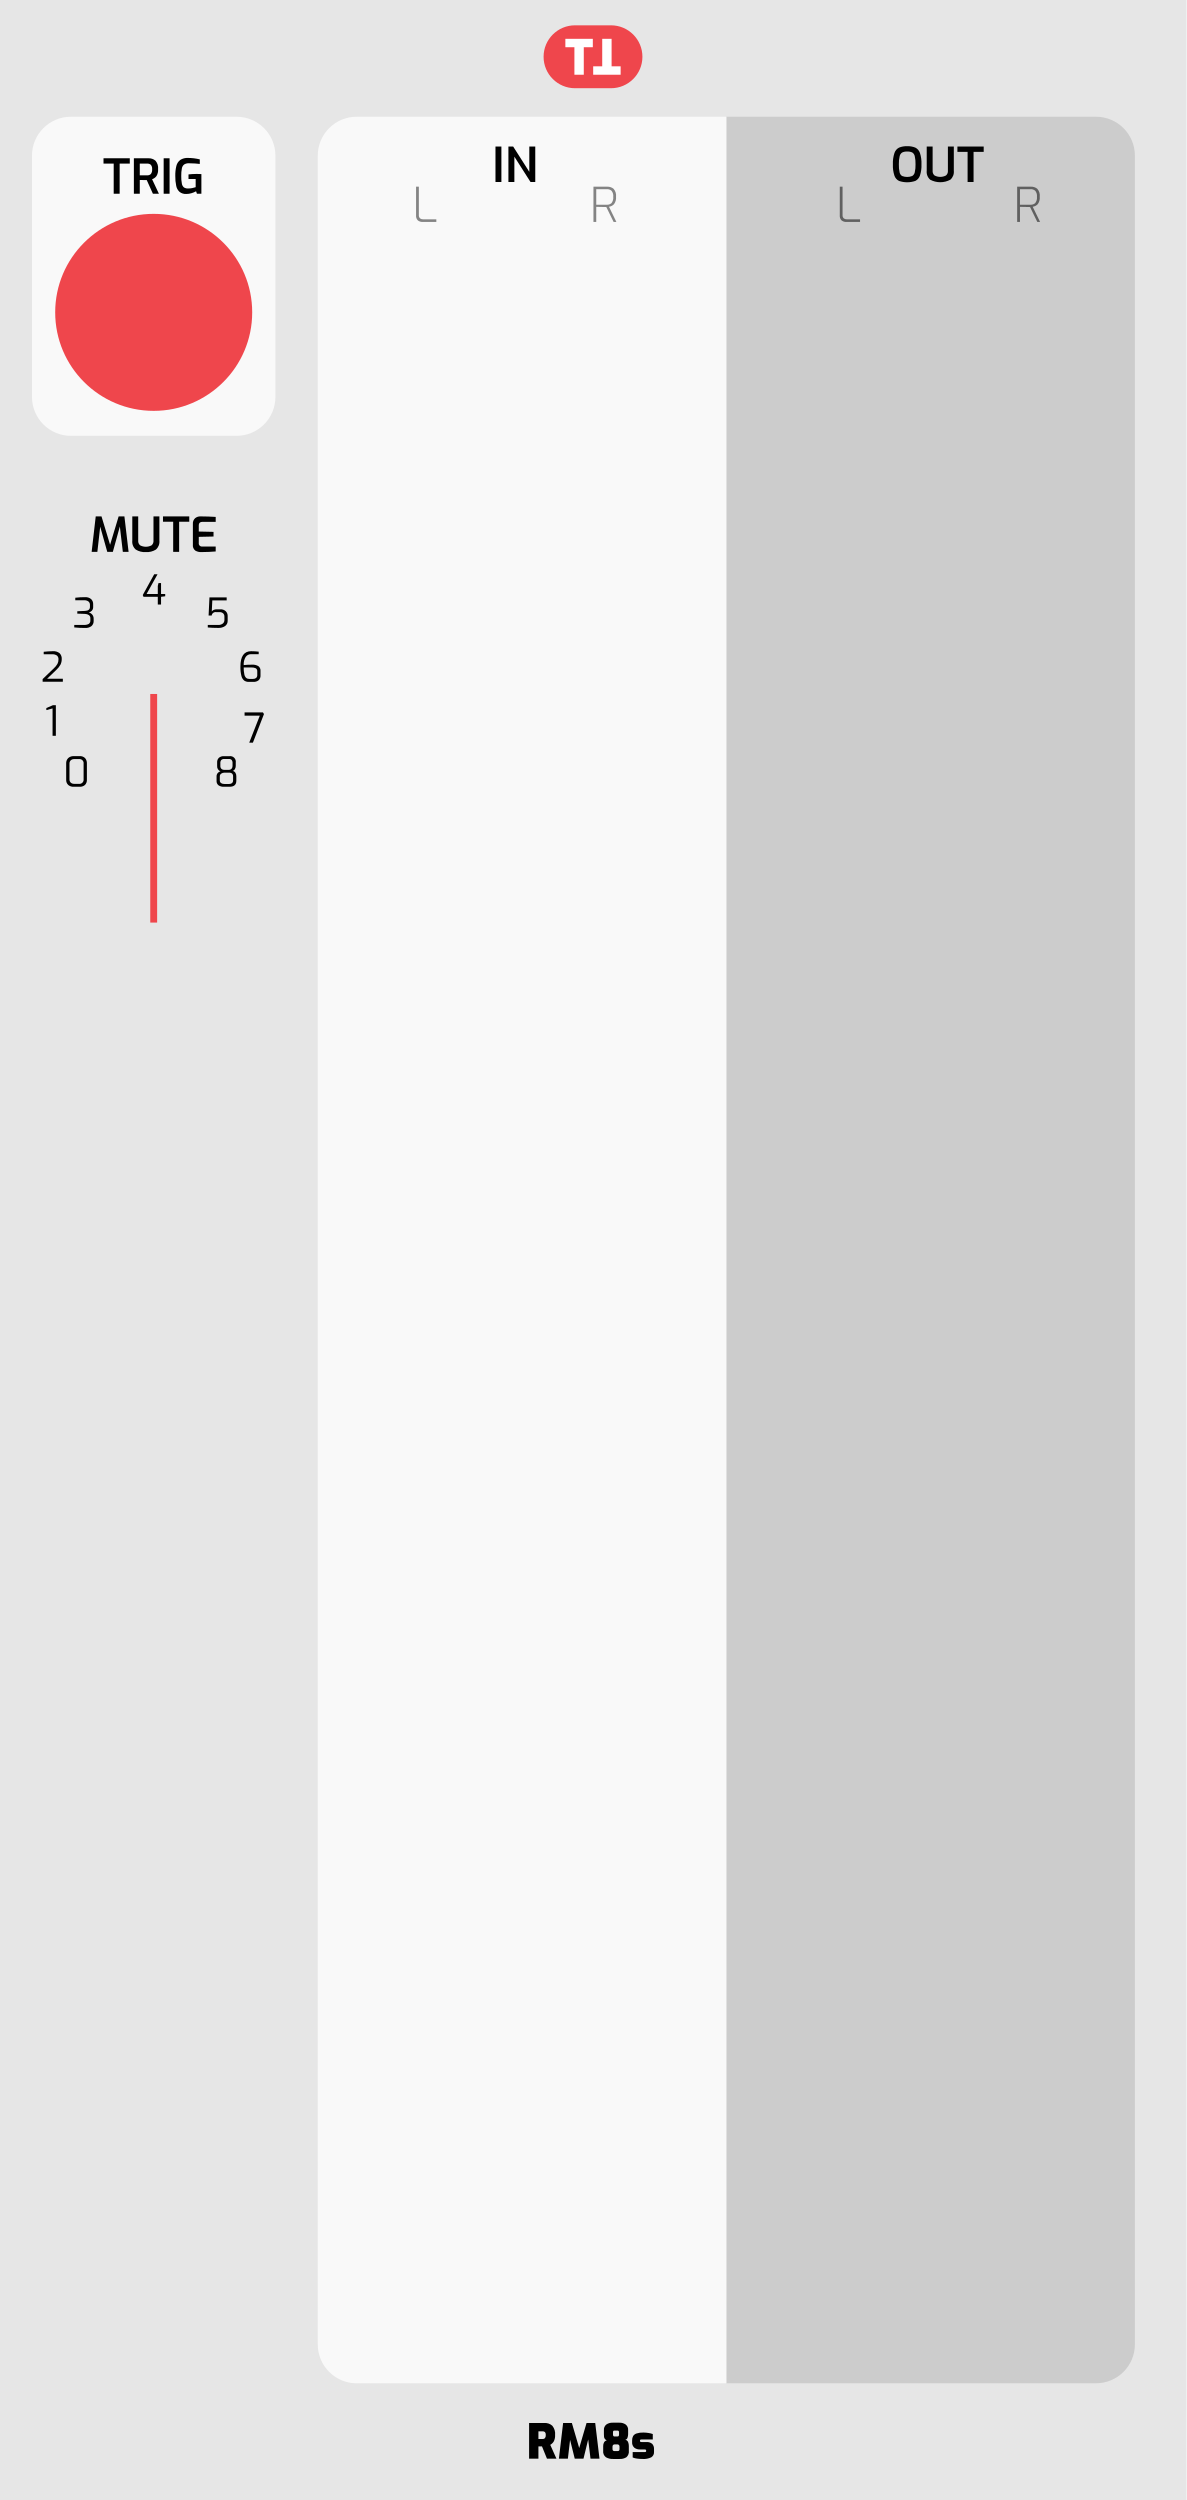
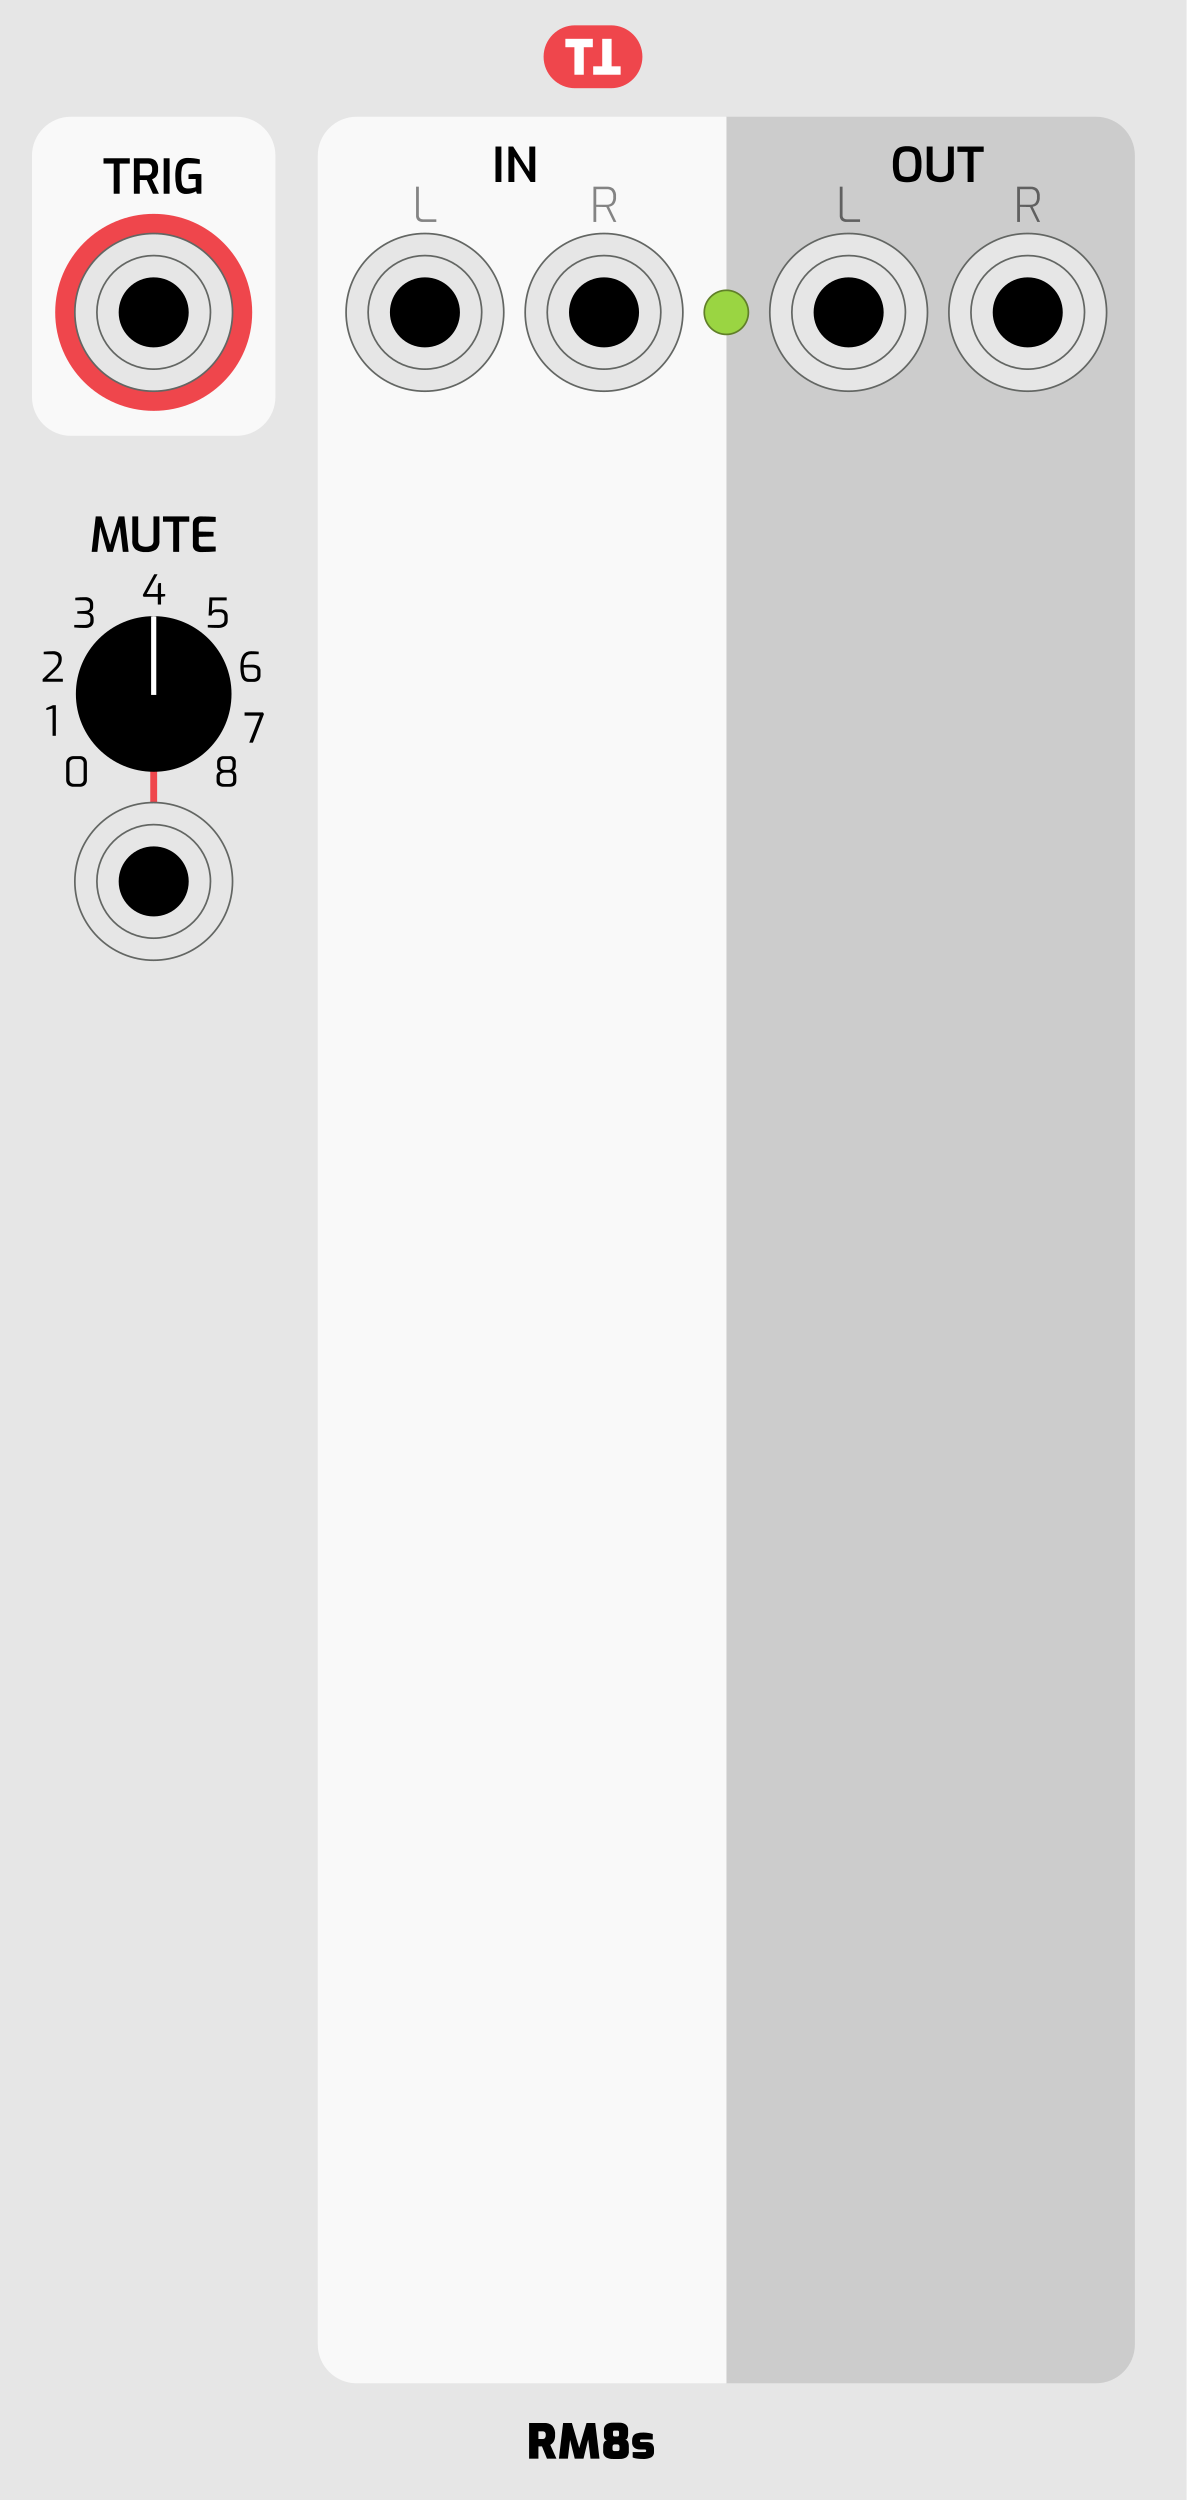
<svg xmlns="http://www.w3.org/2000/svg" width="60.96mm" height="128.499mm" viewBox="0 0 172.8 364.25">
-   <rect width="172.8" height="364.25" style="fill: #e6e6e6" />
-   <path d="M105.826,17.008h53.858a5.669,5.669,0,0,1,5.669,5.669V341.575a5.669,5.669,0,0,1-5.669,5.669H105.826a0,0,0,0,1,0,0V17.008A0,0,0,0,1,105.826,17.008Z" style="fill: #ccc" />
-   <path d="M51.968,17.009h53.858a0,0,0,0,1,0,0V347.245a0,0,0,0,1,0,0H51.968a5.669,5.669,0,0,1-5.669-5.669V22.678A5.669,5.669,0,0,1,51.968,17.009Z" style="fill: #f9f9f9" />
  <g>
-     <path d="M77.09,353.028h2.219a1.602,1.602,0,0,1,1.155.396,1.825,1.825,0,0,1,.413,1.355,1.858,1.858,0,0,1-.185.921,1.408,1.408,0,0,1-.521.514l.903,2.017H79.694l-.728-1.792h-.518v1.792H77.09Zm1.974,2.331a.419.419,0,0,0,.343-.137.69.69,0,0,0,.112-.438.627.627,0,0,0-.108-.42.449.449,0,0,0-.347-.119h-.616v1.113Z" />
-     <path d="M86.036,358.229,85.7,355.422l-.686,2.808H83.74l-.679-2.744-.322,2.744H81.43l.616-5.201H83.32l1.071,3.654,1.071-3.654h1.26l.623,5.201Z" />
-     <path d="M88.279,358.02a1.035,1.035,0,0,1-.396-.945v-.693a1.091,1.091,0,0,1,.123-.518.567.567,0,0,1,.396-.294.776.776,0,0,1-.287-.241.649.649,0,0,1-.108-.28,3.367,3.367,0,0,1-.018-.389v-.588a.953.953,0,0,1,.357-.822,1.499,1.499,0,0,1,.91-.263H90.25a1.496,1.496,0,0,1,.91.263.952.952,0,0,1,.357.822v.588a1.568,1.568,0,0,1-.091.515.401.401,0,0,1-.329.298.558.558,0,0,1,.42.343,1.521,1.521,0,0,1,.105.566v.693a1.077,1.077,0,0,1-.361.948,1.719,1.719,0,0,1-.99.249h-.945A1.924,1.924,0,0,1,88.279,358.02Zm1.656-.896q.209,0,.269-.073a.398.398,0,0,0,.06-.249v-.328a.342.342,0,0,0-.084-.235.294.294,0,0,0-.231-.094h-.378a.318.318,0,0,0-.245.091.338.338,0,0,0-.084.238v.328a.343.343,0,0,0,.074.253.371.371,0,0,0,.255.069Zm0-2.128c.112,0,.183-.025.213-.077a.643.643,0,0,0,.045-.294v-.217c0-.116-.022-.191-.066-.224a.317.317,0,0,0-.192-.05h-.364a.334.334,0,0,0-.203.046c-.037.03-.056.106-.056.228v.217a.56.56,0,0,0,.052.305.253.253,0,0,0,.206.066Z" />
-     <path d="M92.823,358.219a2.402,2.402,0,0,1-.641-.164v-.791h1.75a.3.3,0,0,0,.168-.032.126.126,0,0,0,.042-.108v-.091a.125.125,0,0,0-.053-.112.408.408,0,0,0-.206-.035h-.63a1.284,1.284,0,0,1-.836-.259,1.001,1.001,0,0,1-.318-.826v-.23a1.255,1.255,0,0,1,.144-.634.913.913,0,0,1,.504-.381,2.944,2.944,0,0,1,.99-.134,4.754,4.754,0,0,1,.767.066,2.911,2.911,0,0,1,.606.151v.791H93.449a.288.288,0,0,0-.154.031.118.118,0,0,0-.049.108v.091a.118.118,0,0,0,.06.115.513.513,0,0,0,.22.032h.651a1.155,1.155,0,0,1,.85.266,1.049,1.049,0,0,1,.263.77v.386a.861.861,0,0,1-.399.801,2.48,2.48,0,0,1-1.246.242A6.11,6.11,0,0,1,92.823,358.219Z" />
+     <rect width="172.8" height="364.25" style="fill: #e6e6e6" />
+     <path d="M105.826,17.008h53.858a5.669,5.669,0,0,1,5.669,5.669V341.575a5.669,5.669,0,0,1-5.669,5.669H105.826a0,0,0,0,1,0,0V17.008A0,0,0,0,1,105.826,17.008Z" style="fill: #ccc" />
+     <path d="M51.968,17.009h53.858a0,0,0,0,1,0,0V347.245a0,0,0,0,1,0,0H51.968a5.669,5.669,0,0,1-5.669-5.669V22.678A5.669,5.669,0,0,1,51.968,17.009Z" style="fill: #f9f9f9" />
+     <g>
+       <path d="M77.09,353.028h2.219a1.602,1.602,0,0,1,1.155.396,1.825,1.825,0,0,1,.413,1.355,1.858,1.858,0,0,1-.185.921,1.408,1.408,0,0,1-.521.514l.903,2.017H79.694l-.728-1.792h-.518v1.792H77.09Zm1.974,2.331a.419.419,0,0,0,.343-.137.69.69,0,0,0,.112-.438.627.627,0,0,0-.108-.42.449.449,0,0,0-.347-.119h-.616v1.113Z" />
+       <path d="M86.036,358.229,85.7,355.422l-.686,2.808H83.74l-.679-2.744-.322,2.744H81.43l.616-5.201H83.32l1.071,3.654,1.071-3.654h1.26l.623,5.201Z" />
+       <path d="M88.279,358.02a1.035,1.035,0,0,1-.396-.945v-.693a1.091,1.091,0,0,1,.123-.518.567.567,0,0,1,.396-.294.776.776,0,0,1-.287-.241.649.649,0,0,1-.108-.28,3.367,3.367,0,0,1-.018-.389v-.588a.953.953,0,0,1,.357-.822,1.499,1.499,0,0,1,.91-.263H90.25a1.496,1.496,0,0,1,.91.263.952.952,0,0,1,.357.822v.588a1.568,1.568,0,0,1-.091.515.401.401,0,0,1-.329.298.558.558,0,0,1,.42.343,1.521,1.521,0,0,1,.105.566v.693a1.077,1.077,0,0,1-.361.948,1.719,1.719,0,0,1-.99.249h-.945A1.924,1.924,0,0,1,88.279,358.02Zm1.656-.896q.209,0,.269-.073a.398.398,0,0,0,.06-.249v-.328a.342.342,0,0,0-.084-.235.294.294,0,0,0-.231-.094h-.378a.318.318,0,0,0-.245.091.338.338,0,0,0-.084.238v.328a.343.343,0,0,0,.074.253.371.371,0,0,0,.255.069Zm0-2.128c.112,0,.183-.025.213-.077a.643.643,0,0,0,.045-.294v-.217c0-.116-.022-.191-.066-.224a.317.317,0,0,0-.192-.05h-.364a.334.334,0,0,0-.203.046c-.037.03-.056.106-.056.228v.217a.56.56,0,0,0,.052.305.253.253,0,0,0,.206.066Z" />
+       <path d="M92.823,358.219a2.402,2.402,0,0,1-.641-.164v-.791h1.75a.3.3,0,0,0,.168-.032.126.126,0,0,0,.042-.108v-.091a.125.125,0,0,0-.053-.112.408.408,0,0,0-.206-.035h-.63a1.284,1.284,0,0,1-.836-.259,1.001,1.001,0,0,1-.318-.826v-.23a1.255,1.255,0,0,1,.144-.634.913.913,0,0,1,.504-.381,2.944,2.944,0,0,1,.99-.134,4.754,4.754,0,0,1,.767.066,2.911,2.911,0,0,1,.606.151v.791H93.449a.288.288,0,0,0-.154.031.118.118,0,0,0-.049.108v.091a.118.118,0,0,0,.06.115.513.513,0,0,0,.22.032h.651a1.155,1.155,0,0,1,.85.266,1.049,1.049,0,0,1,.263.77v.386a.861.861,0,0,1-.399.801,2.48,2.48,0,0,1-1.246.242A6.11,6.11,0,0,1,92.823,358.219Z" />
+     </g>
+     <g>
+       <path d="M130.983,26.358a1.315,1.315,0,0,1-.665-.763,4.67,4.67,0,0,1-.224-1.648,4.694,4.694,0,0,1,.228-1.659,1.36,1.36,0,0,1,.668-.78,2.823,2.823,0,0,1,1.183-.206,2.87,2.87,0,0,1,1.193.206,1.344,1.344,0,0,1,.668.777,4.759,4.759,0,0,1,.224,1.663,4.613,4.613,0,0,1-.228,1.648,1.333,1.333,0,0,1-.665.763,3.657,3.657,0,0,1-2.384,0Zm1.929-.717a.824.824,0,0,0,.368-.528,4.535,4.535,0,0,0,.112-1.165,4.672,4.672,0,0,0-.115-1.204.819.819,0,0,0-.368-.532,1.618,1.618,0,0,0-.735-.133,1.536,1.536,0,0,0-.721.137.841.841,0,0,0-.371.532,4.49,4.49,0,0,0-.119,1.201,4.624,4.624,0,0,0,.109,1.169.814.814,0,0,0,.36.525,2.025,2.025,0,0,0,1.48,0Z" />
+       <path d="M135.529,26.183a1.517,1.517,0,0,1-.507-1.312V21.35h.861v3.521a.807.807,0,0,0,.28.696,1.783,1.783,0,0,0,1.666,0,.808.808,0,0,0,.28-.696V21.35h.861v3.521a1.517,1.517,0,0,1-.507,1.312,3.109,3.109,0,0,1-2.933,0Z" />
+       <path d="M140.979,22.127h-1.484V21.35h3.829v.777h-1.477v4.389h-.868Z" />
+     </g>
+     <g>
+       <path d="M72.192,21.35h.861v5.166h-.861Z" />
+       <path d="M74.075,21.35h.693l2.352,3.689V21.35h.868v5.166h-.693l-2.352-3.689v3.689h-.868Z" />
+     </g>
+     <g>
+       <rect x="79.2" y="3.688" width="14.4" height="9.167" rx="4.583" ry="4.583" style="fill: #ef464c" />
+       <g>
+         <path d="M83.691,6.881H82.374V5.656h4V6.881H85.057v4.007H83.691Z" style="fill: #fff" />
+         <path d="M89.109,9.663h1.317v1.225h-4V9.663H87.743V5.656h1.366Z" style="fill: #fff" />
+       </g>
+     </g>
+     <rect x="4.66" y="17.008" width="35.467" height="46.493" rx="5.669" ry="5.669" style="fill: #f9f9f9" />
+     <g>
+       <path d="M16.566,23.838H15.081V23.061H18.91v.777H17.433v4.389h-.868Z" />
+       <path d="M19.505,23.061h2.1a1.502,1.502,0,0,1,1.043.347,1.646,1.646,0,0,1,.385,1.256,1.652,1.652,0,0,1-.242,1.001,1.31,1.31,0,0,1-.633.448l.994,2.114h-.875l-.896-1.988q-.427,0-1.015-.014v2.002h-.861Zm1.953,2.485a.69.69,0,0,0,.521-.192.992.992,0,0,0,.185-.69.886.886,0,0,0-.185-.651.73.73,0,0,0-.521-.175H20.366v1.708Z" />
+       <path d="M23.845,23.061h.861v5.166h-.861Z" />
+       <path d="M26.166,27.961a1.591,1.591,0,0,1-.49-.872,6.409,6.409,0,0,1-.136-1.452,5.604,5.604,0,0,1,.157-1.467,1.548,1.548,0,0,1,.56-.861,1.887,1.887,0,0,1,1.138-.297,7.206,7.206,0,0,1,1.715.21v.665q-.259-.035-.696-.067t-.872-.031a1.207,1.207,0,0,0-.71.175.924.924,0,0,0-.333.567,5.215,5.215,0,0,0-.091,1.113,5.25,5.25,0,0,0,.091,1.123.89.89,0,0,0,.304.542,1.053,1.053,0,0,0,.62.154,3.01,3.01,0,0,0,.574-.056,3.815,3.815,0,0,0,.511-.133v-1.19h-1.043v-.672q.21-.028.539-.049t.644-.021c.28,0,.511.007.693.021v2.863h-.651L28.57,27.87a3.4,3.4,0,0,1-.651.273,2.563,2.563,0,0,1-.777.119A1.458,1.458,0,0,1,26.166,27.961Z" />
+     </g>
+     <circle cx="22.393" cy="45.511" r="14.352" style="fill: #ef464c" />
+     <g>
+       <path d="M17.896,80.404l-.434-3.696L16.44,80.404h-.812l-1.029-3.675-.413,3.675h-.833l.595-5.166h.84L16.04,79.376l1.246-4.137h.84l.609,5.166Z" />
+       <path d="M19.782,80.072a1.517,1.517,0,0,1-.507-1.312v-3.521h.861v3.521a.807.807,0,0,0,.28.696,1.783,1.783,0,0,0,1.666,0,.808.808,0,0,0,.28-.696v-3.521h.861v3.521a1.517,1.517,0,0,1-.507,1.312,2.477,2.477,0,0,1-1.466.368A2.478,2.478,0,0,1,19.782,80.072Z" />
+       <path d="M25.232,76.015H23.747v-.777h3.829v.777H26.099v4.389h-.868Z" />
+       <path d="M28.455,80.222a.947.947,0,0,1-.353-.875V76.365a1.055,1.055,0,0,1,.322-.861,1.18,1.18,0,0,1,.777-.266q.658,0,1.134.021t1.092.056v.721H29.473a.537.537,0,0,0-.378.123.475.475,0,0,0-.133.368v.917l2.149.049v.679l-2.149.049v.889a.452.452,0,0,0,.504.518h1.96v.721q-.882.078-2.128.091A1.579,1.579,0,0,1,28.455,80.222Z" />
+     </g>
+     <g>
+       <path d="M22.99,86.955h-2.082L20.8,86.697l1.669-3.03h.486l-1.602,2.88H22.99V85.371l.102-.414h.372v1.59h.606v.33l-.606.078v1.122H22.99Z" />
+       <path d="M10.819,91.416V91.05h1.446a1.28,1.28,0,0,0,.666-.144.57.57,0,0,0,.234-.528V90.084A.53.53,0,0,0,12.94,89.61a1.03,1.03,0,0,0-.543-.162l-1.134-.042v-.348l1.116-.048q.726-.029.726-.576V88.14a.615.615,0,0,0-.219-.507,1.034,1.034,0,0,0-.657-.177h-1.26V87.09a11.175,11.175,0,0,1,1.434-.084,1.26,1.26,0,0,1,.873.282.981.981,0,0,1,.297.756v.378a.763.763,0,0,1-.198.564.846.846,0,0,1-.438.246.973.973,0,0,1,.318.144.9.9,0,0,1,.39.768V90.45a.955.955,0,0,1-.321.774,1.366,1.366,0,0,1-.903.27A14.101,14.101,0,0,1,10.819,91.416Z" />
+       <path d="M30.273,91.422v-.366h1.53a1.012,1.012,0,0,0,.648-.195.64.64,0,0,0,.246-.531v-.48a.635.635,0,0,0-.19-.492.783.783,0,0,0-.549-.174h-.474a.569.569,0,0,0-.642.504h-.45l.126-2.646h2.508v.432H30.933l-.078,1.62a.607.607,0,0,1,.267-.225,1.016,1.016,0,0,1,.453-.093h.528a1.076,1.076,0,0,1,.786.276.954.954,0,0,1,.282.714V90.42a.924.924,0,0,1-.372.795,1.657,1.657,0,0,1-1.002.273Q30.933,91.488,30.273,91.422Z" />
+       <path d="M6.211,98.943,7.843,97.377a2.632,2.632,0,0,0,.525-.645,1.389,1.389,0,0,0,.153-.657.71.71,0,0,0-.21-.552,1.107,1.107,0,0,0-.744-.192h-1.2v-.366q.288-.03.639-.057t.663-.027a1.433,1.433,0,0,1,1.02.297,1.111,1.111,0,0,1,.306.837,1.798,1.798,0,0,1-.18.819,2.944,2.944,0,0,1-.606.765l-1.35,1.296H9.157v.438H6.211Z" />
+       <path d="M35.58,99.159a1.247,1.247,0,0,1-.408-.681,5.01,5.01,0,0,1-.144-1.353q0-2.244,1.566-2.244a9.774,9.774,0,0,1,1.098.066v.366H36.6a.932.932,0,0,0-.807.402,2.051,2.051,0,0,0-.285,1.188,9.775,9.775,0,0,1,1.218-.06,1.606,1.606,0,0,1,.924.216.806.806,0,0,1,.306.708v.618a.896.896,0,0,1-.282.735,1.138,1.138,0,0,1-.744.231h-.684A1.103,1.103,0,0,1,35.58,99.159Zm1.26-.24a.754.754,0,0,0,.471-.132.566.566,0,0,0,.171-.474v-.468a.5.5,0,0,0-.207-.474,1.361,1.361,0,0,0-.657-.12h-1.11a4.315,4.315,0,0,0,.093,1.014.937.937,0,0,0,.27.51.693.693,0,0,0,.453.144Z" />
+       <path d="M7.658,103.218l-.906.246v-.306l.954-.408h.432v4.458h-.48Z" />
+       <path d="M37.854,104.272h-2.22v-.48h2.67l.156.246-1.614,4.17h-.534Z" />
+       <path d="M9.939,114.371a.996.996,0,0,1-.297-.789v-2.34a1.033,1.033,0,0,1,.3-.795,1.126,1.126,0,0,1,.798-.279h.858a1.03,1.03,0,0,1,.798.288,1.12,1.12,0,0,1,.264.786v2.34a1.024,1.024,0,0,1-.282.789,1.105,1.105,0,0,1-.78.261H10.74A1.172,1.172,0,0,1,9.939,114.371Zm1.551-.165a.607.607,0,0,0,.69-.684v-2.244a.597.597,0,0,0-.672-.678h-.69a.709.709,0,0,0-.51.177.658.658,0,0,0-.186.501v2.244a.665.665,0,0,0,.186.51.736.736,0,0,0,.522.174Z" />
+       <path d="M31.838,114.422a.771.771,0,0,1-.285-.665V113.12a.713.713,0,0,1,.171-.489.752.752,0,0,1,.393-.249.769.769,0,0,1-.48-.78v-.504a.865.865,0,0,1,.267-.699,1.058,1.058,0,0,1,.705-.225h.828a.811.811,0,0,1,.912.924v.504a.9.9,0,0,1-.12.444.544.544,0,0,1-.33.276.583.583,0,0,1,.399.273.91.91,0,0,1,.135.489v.672q0,.876-.996.876h-.81A1.306,1.306,0,0,1,31.838,114.422Zm1.503-.198a.686.686,0,0,0,.468-.135.51.51,0,0,0,.15-.399v-.558a.545.545,0,0,0-.147-.429.751.751,0,0,0-.495-.129h-.624a.819.819,0,0,0-.453.138.467.467,0,0,0-.213.42v.558a.464.464,0,0,0,.18.405.82.82,0,0,0,.486.129Zm-.024-2.058a.523.523,0,0,0,.426-.165.585.585,0,0,0,.138-.387V111.2a.692.692,0,0,0-.132-.477.526.526,0,0,0-.402-.141h-.654a.6.6,0,0,0-.45.144.67.67,0,0,0-.138.474v.414a.549.549,0,0,0,.147.402.592.592,0,0,0,.441.15Z" />
+     </g>
+     <line x1="22.393" y1="134.42" x2="22.393" y2="101.113" style="fill: none;stroke: #ef464c;stroke-miterlimit: 10" />
+     <path d="M86.466,27.198h1.995a1.399,1.399,0,0,1,.935.305,1.486,1.486,0,0,1,.36,1.165,1.552,1.552,0,0,1-.297,1.085,1.234,1.234,0,0,1-.731.371l1.078,2.212h-.406l-1.057-2.17q-.672,0-1.47-.028v2.198H86.466Zm1.946,2.632a.948.948,0,0,0,.69-.242,1.287,1.287,0,0,0,.248-.92,1.173,1.173,0,0,0-.252-.875.979.979,0,0,0-.686-.231h-1.54v2.268Z" style="fill: #848484" />
+     <path d="M60.883,32.116a.934.934,0,0,1-.263-.752v-4.165h.406v4.116a.607.607,0,0,0,.178.507.745.745,0,0,0,.466.137h1.904v.378H61.6A1.08,1.08,0,0,1,60.883,32.116Z" style="fill: #848484" />
+     <path d="M148.201,27.198h1.995a1.399,1.399,0,0,1,.935.305,1.486,1.486,0,0,1,.36,1.165,1.552,1.552,0,0,1-.297,1.085,1.234,1.234,0,0,1-.731.371l1.078,2.212h-.406l-1.057-2.17q-.672,0-1.47-.028v2.198h-.406Zm1.946,2.632a.948.948,0,0,0,.69-.242,1.287,1.287,0,0,0,.248-.92,1.173,1.173,0,0,0-.252-.875.979.979,0,0,0-.686-.231h-1.54v2.268Z" style="fill: #606060" />
+     <path d="M122.618,32.116a.934.934,0,0,1-.263-.752v-4.165h.406v4.116a.607.607,0,0,0,.178.507.745.745,0,0,0,.466.137H125.31v.378h-1.974A1.08,1.08,0,0,1,122.618,32.116Z" style="fill: #606060" />
  </g>
  <g>
-     <path d="M130.983,26.358a1.315,1.315,0,0,1-.665-.763,4.67,4.67,0,0,1-.224-1.648,4.694,4.694,0,0,1,.228-1.659,1.36,1.36,0,0,1,.668-.78,2.823,2.823,0,0,1,1.183-.206,2.87,2.87,0,0,1,1.193.206,1.344,1.344,0,0,1,.668.777,4.759,4.759,0,0,1,.224,1.663,4.613,4.613,0,0,1-.228,1.648,1.333,1.333,0,0,1-.665.763,3.657,3.657,0,0,1-2.384,0Zm1.929-.717a.824.824,0,0,0,.368-.528,4.535,4.535,0,0,0,.112-1.165,4.672,4.672,0,0,0-.115-1.204.819.819,0,0,0-.368-.532,1.618,1.618,0,0,0-.735-.133,1.536,1.536,0,0,0-.721.137.841.841,0,0,0-.371.532,4.49,4.49,0,0,0-.119,1.201,4.624,4.624,0,0,0,.109,1.169.814.814,0,0,0,.36.525,2.025,2.025,0,0,0,1.48,0Z" />
-     <path d="M135.529,26.183a1.517,1.517,0,0,1-.507-1.312V21.35h.861v3.521a.807.807,0,0,0,.28.696,1.783,1.783,0,0,0,1.666,0,.808.808,0,0,0,.28-.696V21.35h.861v3.521a1.517,1.517,0,0,1-.507,1.312,3.109,3.109,0,0,1-2.933,0Z" />
-     <path d="M140.979,22.127h-1.484V21.35h3.829v.777h-1.477v4.389h-.868Z" />
-   </g>
-   <g>
-     <path d="M72.192,21.35h.861v5.166h-.861Z" />
-     <path d="M74.075,21.35h.693l2.352,3.689V21.35h.868v5.166h-.693l-2.352-3.689v3.689h-.868Z" />
-   </g>
-   <g>
-     <rect x="79.2" y="3.688" width="14.4" height="9.167" rx="4.583" ry="4.583" style="fill: #ef464c" />
    <g>
-       <path d="M83.691,6.881H82.374V5.656h4V6.881H85.057v4.007H83.691Z" style="fill: #fff" />
-       <path d="M89.109,9.663h1.317v1.225h-4V9.663H87.743V5.656h1.366Z" style="fill: #fff" />
+       <path d="M88.006,57A11.488,11.488,0,1,1,99.494,45.511,11.5,11.5,0,0,1,88.006,57" style="fill: #e6e6e6;stroke: #636663;stroke-width: 0.25px" />
+       <path d="M88.006,53.785a8.274,8.274,0,1,1,8.273-8.274,8.282,8.282,0,0,1-8.273,8.274" style="fill: #e6e6e6;stroke: #636663;stroke-width: 0.25px" />
+       <path d="M93.107,45.511A5.102,5.102,0,1,1,88.006,40.41a5.103,5.103,0,0,1,5.101,5.101" />
+     </g>
+     <g>
+       <path d="M123.647,57a11.488,11.488,0,1,1,11.488-11.488A11.5,11.5,0,0,1,123.647,57" style="fill: #e6e6e6;stroke: #636663;stroke-width: 0.25px" />
+       <path d="M123.647,53.785a8.274,8.274,0,1,1,8.273-8.274,8.282,8.282,0,0,1-8.273,8.274" style="fill: #e6e6e6;stroke: #636663;stroke-width: 0.25px" />
+       <path d="M128.748,45.511a5.102,5.102,0,1,1-5.101-5.101,5.103,5.103,0,0,1,5.101,5.101" />
+     </g>
+     <g>
+       <path d="M22.393,57A11.488,11.488,0,1,1,33.881,45.511,11.5,11.5,0,0,1,22.393,57" style="fill: #e6e6e6;stroke: #636663;stroke-width: 0.25px" />
+       <path d="M22.393,53.785a8.274,8.274,0,1,1,8.273-8.274,8.282,8.282,0,0,1-8.273,8.274" style="fill: #e6e6e6;stroke: #636663;stroke-width: 0.25px" />
+       <path d="M27.495,45.511A5.102,5.102,0,1,1,22.393,40.41a5.103,5.103,0,0,1,5.101,5.101" />
+     </g>
+     <g>
+       <path d="M33.731,101.115a11.338,11.338,0,1,1-11.336-11.34,11.335,11.335,0,0,1,11.336,11.34" />
+       <path d="M22.77,89.818a1.689,1.689,0,0,0-.375-.043,1.756,1.756,0,0,0-.379.043v11.438H22.77Z" style="fill: #fff" />
+     </g>
+     <circle cx="105.826" cy="45.511" r="3.214" style="fill: #9ad542;stroke: #607f29;stroke-miterlimit: 10;stroke-width: 0.25px" />
+     <g>
+       <path d="M22.393,139.909A11.488,11.488,0,1,1,33.881,128.42a11.5,11.5,0,0,1-11.488,11.488" style="fill: #e6e6e6;stroke: #636663;stroke-width: 0.25px" />
+       <path d="M22.393,136.694a8.274,8.274,0,1,1,8.273-8.274,8.282,8.282,0,0,1-8.273,8.274" style="fill: #e6e6e6;stroke: #636663;stroke-width: 0.25px" />
+       <path d="M27.495,128.42a5.102,5.102,0,1,1-5.101-5.101,5.103,5.103,0,0,1,5.101,5.101" />
+     </g>
+     <g>
+       <path d="M149.742,57A11.488,11.488,0,1,1,161.23,45.511,11.5,11.5,0,0,1,149.742,57" style="fill: #e6e6e6;stroke: #636663;stroke-width: 0.25px" />
+       <path d="M149.742,53.785a8.274,8.274,0,1,1,8.273-8.274,8.282,8.282,0,0,1-8.273,8.274" style="fill: #e6e6e6;stroke: #636663;stroke-width: 0.25px" />
+       <path d="M154.843,45.511a5.102,5.102,0,1,1-5.101-5.101,5.103,5.103,0,0,1,5.101,5.101" />
+     </g>
+     <g>
+       <path d="M61.911,57A11.488,11.488,0,1,1,73.399,45.511,11.5,11.5,0,0,1,61.911,57" style="fill: #e6e6e6;stroke: #636663;stroke-width: 0.25px" />
+       <path d="M61.911,53.785a8.274,8.274,0,1,1,8.273-8.274A8.282,8.282,0,0,1,61.911,53.785" style="fill: #e6e6e6;stroke: #636663;stroke-width: 0.25px" />
+       <path d="M67.013,45.511A5.102,5.102,0,1,1,61.911,40.41a5.103,5.103,0,0,1,5.101,5.101" />
    </g>
  </g>
-   <rect x="4.66" y="17.008" width="35.467" height="46.493" rx="5.669" ry="5.669" style="fill: #f9f9f9" />
-   <g>
-     <path d="M16.566,23.838H15.081V23.061H18.91v.777H17.433v4.389h-.868Z" />
-     <path d="M19.505,23.061h2.1a1.502,1.502,0,0,1,1.043.347,1.646,1.646,0,0,1,.385,1.256,1.652,1.652,0,0,1-.242,1.001,1.31,1.31,0,0,1-.633.448l.994,2.114h-.875l-.896-1.988q-.427,0-1.015-.014v2.002h-.861Zm1.953,2.485a.69.69,0,0,0,.521-.192.992.992,0,0,0,.185-.69.886.886,0,0,0-.185-.651.73.73,0,0,0-.521-.175H20.366v1.708Z" />
-     <path d="M23.845,23.061h.861v5.166h-.861Z" />
-     <path d="M26.166,27.961a1.591,1.591,0,0,1-.49-.872,6.409,6.409,0,0,1-.136-1.452,5.604,5.604,0,0,1,.157-1.467,1.548,1.548,0,0,1,.56-.861,1.887,1.887,0,0,1,1.138-.297,7.206,7.206,0,0,1,1.715.21v.665q-.259-.035-.696-.067t-.872-.031a1.207,1.207,0,0,0-.71.175.924.924,0,0,0-.333.567,5.215,5.215,0,0,0-.091,1.113,5.25,5.25,0,0,0,.091,1.123.89.89,0,0,0,.304.542,1.053,1.053,0,0,0,.62.154,3.01,3.01,0,0,0,.574-.056,3.815,3.815,0,0,0,.511-.133v-1.19h-1.043v-.672q.21-.028.539-.049t.644-.021c.28,0,.511.007.693.021v2.863h-.651L28.57,27.87a3.4,3.4,0,0,1-.651.273,2.563,2.563,0,0,1-.777.119A1.458,1.458,0,0,1,26.166,27.961Z" />
-   </g>
-   <circle cx="22.393" cy="45.511" r="14.352" style="fill: #ef464c" />
-   <g>
-     <path d="M17.896,80.404l-.434-3.696L16.44,80.404h-.812l-1.029-3.675-.413,3.675h-.833l.595-5.166h.84L16.04,79.376l1.246-4.137h.84l.609,5.166Z" />
-     <path d="M19.782,80.072a1.517,1.517,0,0,1-.507-1.312v-3.521h.861v3.521a.807.807,0,0,0,.28.696,1.783,1.783,0,0,0,1.666,0,.808.808,0,0,0,.28-.696v-3.521h.861v3.521a1.517,1.517,0,0,1-.507,1.312,2.477,2.477,0,0,1-1.466.368A2.478,2.478,0,0,1,19.782,80.072Z" />
-     <path d="M25.232,76.015H23.747v-.777h3.829v.777H26.099v4.389h-.868Z" />
-     <path d="M28.455,80.222a.947.947,0,0,1-.353-.875V76.365a1.055,1.055,0,0,1,.322-.861,1.18,1.18,0,0,1,.777-.266q.658,0,1.134.021t1.092.056v.721H29.473a.537.537,0,0,0-.378.123.475.475,0,0,0-.133.368v.917l2.149.049v.679l-2.149.049v.889a.452.452,0,0,0,.504.518h1.96v.721q-.882.078-2.128.091A1.579,1.579,0,0,1,28.455,80.222Z" />
-   </g>
-   <g>
-     <path d="M22.99,86.955h-2.082L20.8,86.697l1.669-3.03h.486l-1.602,2.88H22.99V85.371l.102-.414h.372v1.59h.606v.33l-.606.078v1.122H22.99Z" />
-     <path d="M10.819,91.416V91.05h1.446a1.28,1.28,0,0,0,.666-.144.57.57,0,0,0,.234-.528V90.084A.53.53,0,0,0,12.94,89.61a1.03,1.03,0,0,0-.543-.162l-1.134-.042v-.348l1.116-.048q.726-.029.726-.576V88.14a.615.615,0,0,0-.219-.507,1.034,1.034,0,0,0-.657-.177h-1.26V87.09a11.175,11.175,0,0,1,1.434-.084,1.26,1.26,0,0,1,.873.282.981.981,0,0,1,.297.756v.378a.763.763,0,0,1-.198.564.846.846,0,0,1-.438.246.973.973,0,0,1,.318.144.9.9,0,0,1,.39.768V90.45a.955.955,0,0,1-.321.774,1.366,1.366,0,0,1-.903.27A14.101,14.101,0,0,1,10.819,91.416Z" />
-     <path d="M30.273,91.422v-.366h1.53a1.012,1.012,0,0,0,.648-.195.64.64,0,0,0,.246-.531v-.48a.635.635,0,0,0-.19-.492.783.783,0,0,0-.549-.174h-.474a.569.569,0,0,0-.642.504h-.45l.126-2.646h2.508v.432H30.933l-.078,1.62a.607.607,0,0,1,.267-.225,1.016,1.016,0,0,1,.453-.093h.528a1.076,1.076,0,0,1,.786.276.954.954,0,0,1,.282.714V90.42a.924.924,0,0,1-.372.795,1.657,1.657,0,0,1-1.002.273Q30.933,91.488,30.273,91.422Z" />
-     <path d="M6.211,98.943,7.843,97.377a2.632,2.632,0,0,0,.525-.645,1.389,1.389,0,0,0,.153-.657.71.71,0,0,0-.21-.552,1.107,1.107,0,0,0-.744-.192h-1.2v-.366q.288-.03.639-.057t.663-.027a1.433,1.433,0,0,1,1.02.297,1.111,1.111,0,0,1,.306.837,1.798,1.798,0,0,1-.18.819,2.944,2.944,0,0,1-.606.765l-1.35,1.296H9.157v.438H6.211Z" />
-     <path d="M35.58,99.159a1.247,1.247,0,0,1-.408-.681,5.01,5.01,0,0,1-.144-1.353q0-2.244,1.566-2.244a9.774,9.774,0,0,1,1.098.066v.366H36.6a.932.932,0,0,0-.807.402,2.051,2.051,0,0,0-.285,1.188,9.775,9.775,0,0,1,1.218-.06,1.606,1.606,0,0,1,.924.216.806.806,0,0,1,.306.708v.618a.896.896,0,0,1-.282.735,1.138,1.138,0,0,1-.744.231h-.684A1.103,1.103,0,0,1,35.58,99.159Zm1.26-.24a.754.754,0,0,0,.471-.132.566.566,0,0,0,.171-.474v-.468a.5.5,0,0,0-.207-.474,1.361,1.361,0,0,0-.657-.12h-1.11a4.315,4.315,0,0,0,.093,1.014.937.937,0,0,0,.27.51.693.693,0,0,0,.453.144Z" />
-     <path d="M7.658,103.218l-.906.246v-.306l.954-.408h.432v4.458h-.48Z" />
-     <path d="M37.854,104.272h-2.22v-.48h2.67l.156.246-1.614,4.17h-.534Z" />
-     <path d="M9.939,114.371a.996.996,0,0,1-.297-.789v-2.34a1.033,1.033,0,0,1,.3-.795,1.126,1.126,0,0,1,.798-.279h.858a1.03,1.03,0,0,1,.798.288,1.12,1.12,0,0,1,.264.786v2.34a1.024,1.024,0,0,1-.282.789,1.105,1.105,0,0,1-.78.261H10.74A1.172,1.172,0,0,1,9.939,114.371Zm1.551-.165a.607.607,0,0,0,.69-.684v-2.244a.597.597,0,0,0-.672-.678h-.69a.709.709,0,0,0-.51.177.658.658,0,0,0-.186.501v2.244a.665.665,0,0,0,.186.51.736.736,0,0,0,.522.174Z" />
-     <path d="M31.838,114.422a.771.771,0,0,1-.285-.665V113.12a.713.713,0,0,1,.171-.489.752.752,0,0,1,.393-.249.769.769,0,0,1-.48-.78v-.504a.865.865,0,0,1,.267-.699,1.058,1.058,0,0,1,.705-.225h.828a.811.811,0,0,1,.912.924v.504a.9.9,0,0,1-.12.444.544.544,0,0,1-.33.276.583.583,0,0,1,.399.273.91.91,0,0,1,.135.489v.672q0,.876-.996.876h-.81A1.306,1.306,0,0,1,31.838,114.422Zm1.503-.198a.686.686,0,0,0,.468-.135.51.51,0,0,0,.15-.399v-.558a.545.545,0,0,0-.147-.429.751.751,0,0,0-.495-.129h-.624a.819.819,0,0,0-.453.138.467.467,0,0,0-.213.42v.558a.464.464,0,0,0,.18.405.82.82,0,0,0,.486.129Zm-.024-2.058a.523.523,0,0,0,.426-.165.585.585,0,0,0,.138-.387V111.2a.692.692,0,0,0-.132-.477.526.526,0,0,0-.402-.141h-.654a.6.6,0,0,0-.45.144.67.67,0,0,0-.138.474v.414a.549.549,0,0,0,.147.402.592.592,0,0,0,.441.15Z" />
-   </g>
-   <line x1="22.393" y1="134.42" x2="22.393" y2="101.113" style="fill: none;stroke: #ef464c;stroke-miterlimit: 10" />
-   <path d="M86.466,27.198h1.995a1.399,1.399,0,0,1,.935.305,1.486,1.486,0,0,1,.36,1.165,1.552,1.552,0,0,1-.297,1.085,1.234,1.234,0,0,1-.731.371l1.078,2.212h-.406l-1.057-2.17q-.672,0-1.47-.028v2.198H86.466Zm1.946,2.632a.948.948,0,0,0,.69-.242,1.287,1.287,0,0,0,.248-.92,1.173,1.173,0,0,0-.252-.875.979.979,0,0,0-.686-.231h-1.54v2.268Z" style="fill: #848484" />
-   <path d="M60.883,32.116a.934.934,0,0,1-.263-.752v-4.165h.406v4.116a.607.607,0,0,0,.178.507.745.745,0,0,0,.466.137h1.904v.378H61.6A1.08,1.08,0,0,1,60.883,32.116Z" style="fill: #848484" />
-   <path d="M148.201,27.198h1.995a1.399,1.399,0,0,1,.935.305,1.486,1.486,0,0,1,.36,1.165,1.552,1.552,0,0,1-.297,1.085,1.234,1.234,0,0,1-.731.371l1.078,2.212h-.406l-1.057-2.17q-.672,0-1.47-.028v2.198h-.406Zm1.946,2.632a.948.948,0,0,0,.69-.242,1.287,1.287,0,0,0,.248-.92,1.173,1.173,0,0,0-.252-.875.979.979,0,0,0-.686-.231h-1.54v2.268Z" style="fill: #606060" />
-   <path d="M122.618,32.116a.934.934,0,0,1-.263-.752v-4.165h.406v4.116a.607.607,0,0,0,.178.507.745.745,0,0,0,.466.137H125.31v.378h-1.974A1.08,1.08,0,0,1,122.618,32.116Z" style="fill: #606060" />
</svg>
